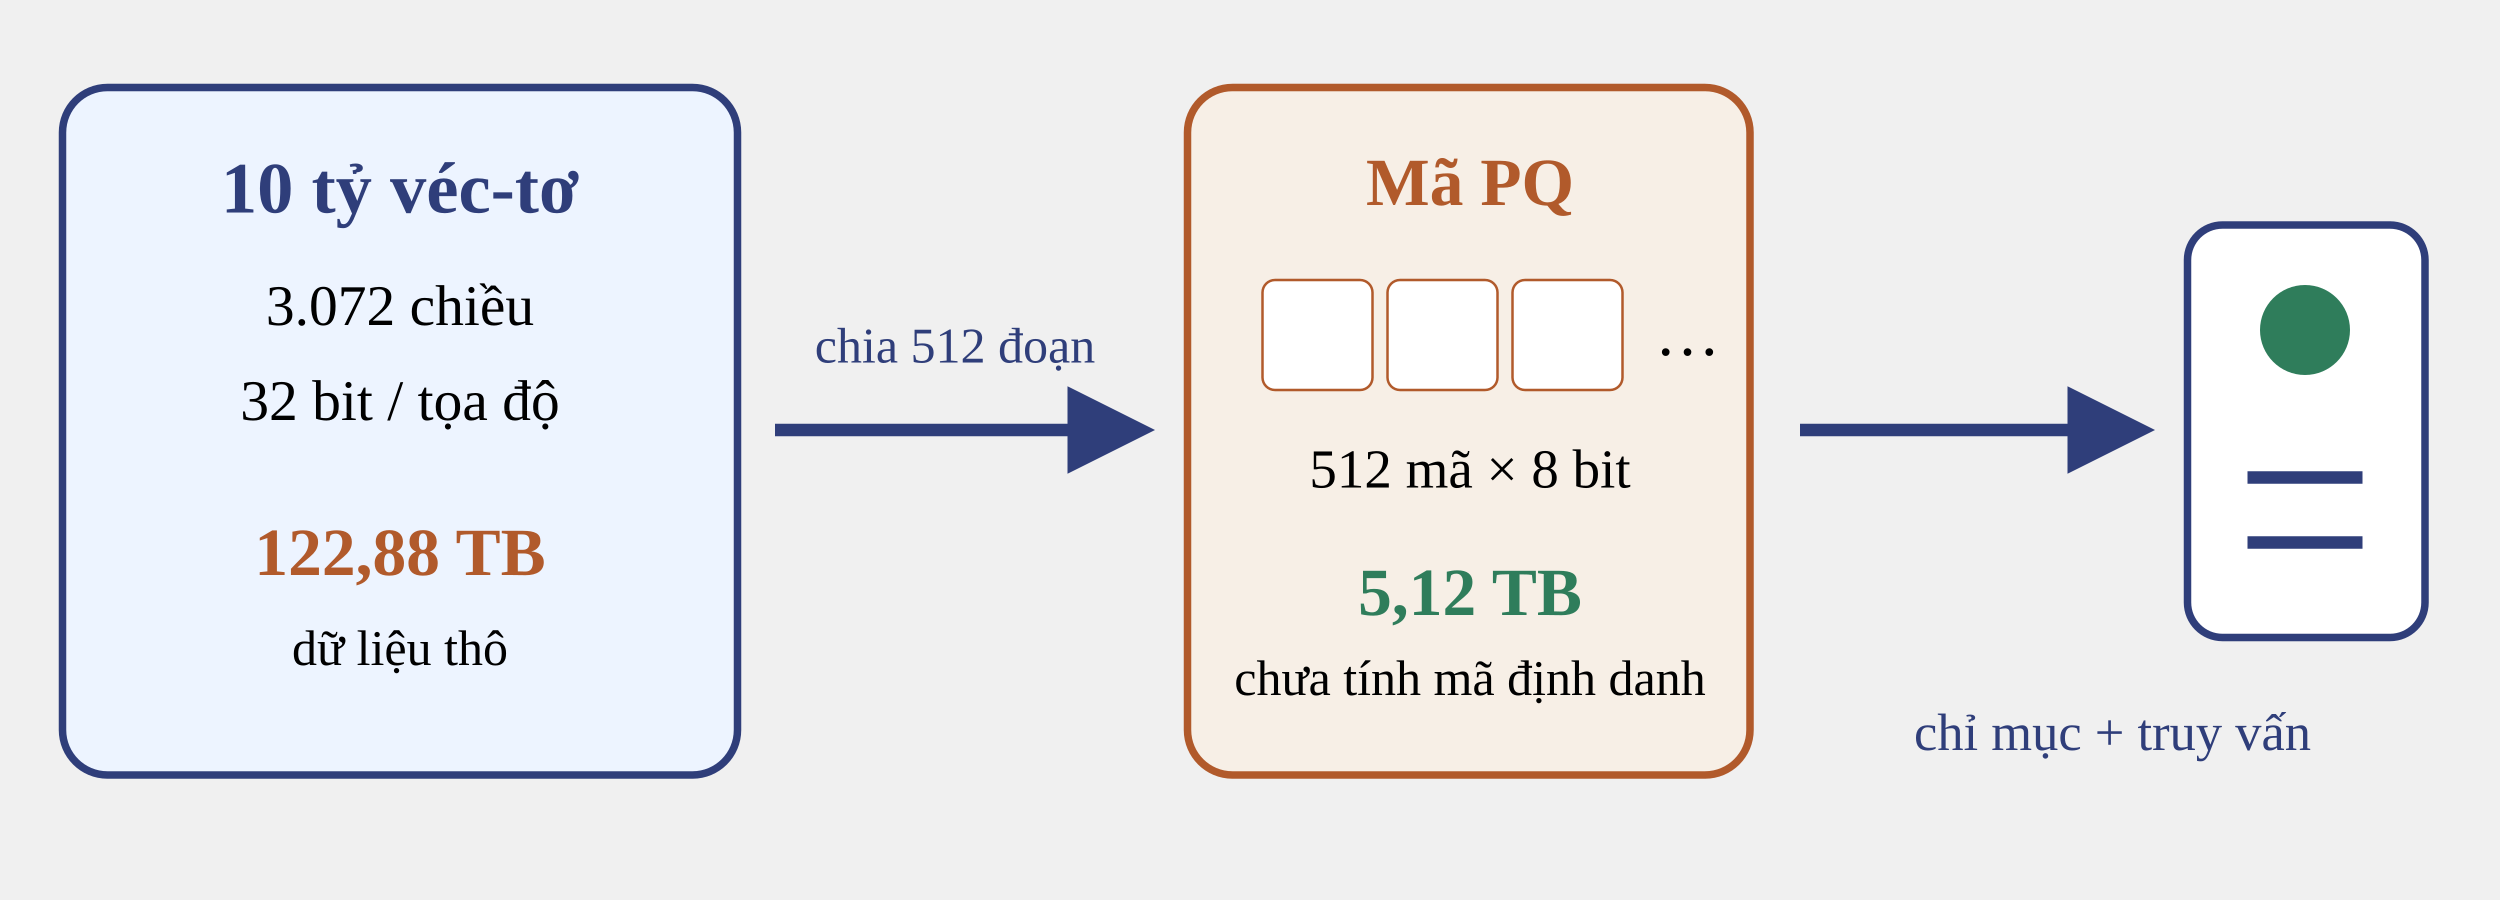
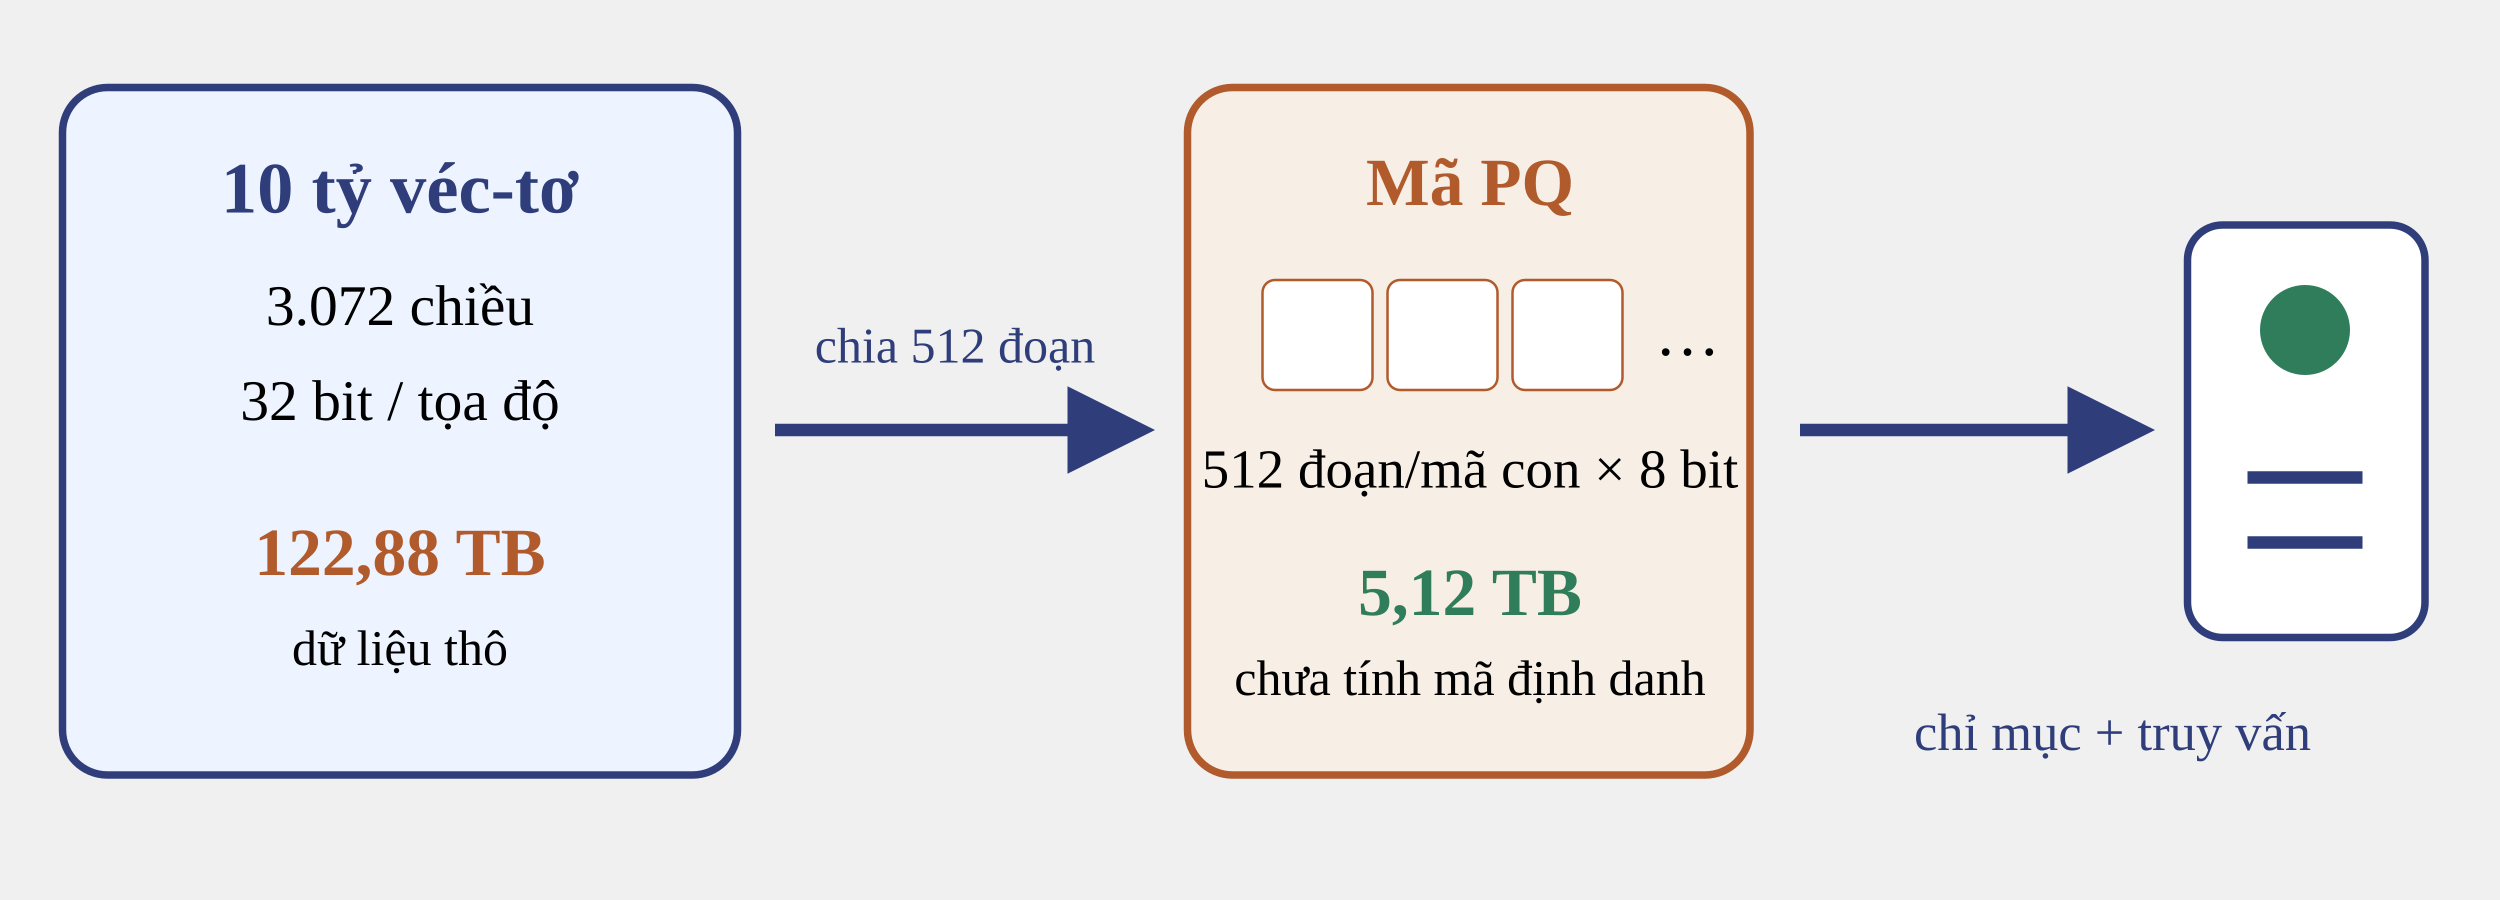
<svg xmlns="http://www.w3.org/2000/svg" width="1000" height="360" viewBox="0 0 1000 360" role="img" aria-labelledby="title desc">
  <defs>
    <marker id="a" viewBox="0 0 10 10" refX="8" refY="5" markerWidth="7" markerHeight="7" orient="auto-start-reverse">
      <path d="M0 0L10 5L0 10z" fill="#2f3e7a" />
    </marker>
  </defs>
  <rect x="25" y="35" width="270" height="275" rx="18" fill="#edf4ff" stroke="#2f3e7a" stroke-width="3" />
  <text x="160" y="85" text-anchor="middle" font-size="29" font-weight="700" fill="#2f3e7a">10 tỷ véc-tơ</text>
  <text x="160" y="130" text-anchor="middle" font-size="23">3.072 chiều</text>
  <text x="160" y="168" text-anchor="middle" font-size="23">32 bit / tọa độ</text>
  <text x="160" y="230" text-anchor="middle" font-size="27" font-weight="700" fill="#b15a2b">122,88 TB</text>
  <text x="160" y="266" text-anchor="middle" font-size="20">dữ liệu thô</text>
  <path d="M310 172H455" stroke="#2f3e7a" stroke-width="5" marker-end="url(#a)" />
  <text x="382" y="145" text-anchor="middle" font-size="20" fill="#2f3e7a">chia 512 đoạn</text>
  <rect x="475" y="35" width="225" height="275" rx="18" fill="#f7efe6" stroke="#b15a2b" stroke-width="3" />
  <text x="588" y="82" text-anchor="middle" font-size="27" font-weight="700" fill="#b15a2b">Mã PQ</text>
  <g fill="#fff" stroke="#b15a2b">
    <rect x="505" y="112" width="44" height="44" rx="5" />
    <rect x="555" y="112" width="44" height="44" rx="5" />
    <rect x="605" y="112" width="44" height="44" rx="5" />
  </g>
  <text x="662" y="142" font-size="26">…</text>
-   <text x="588" y="195" text-anchor="middle" font-size="22">512 mã × 8 bit</text>
+   <text x="588" y="195" text-anchor="middle" font-size="22">512 đoạn/mã con × 8 bit</text>
  <text x="588" y="246" text-anchor="middle" font-size="27" font-weight="700" fill="#2f7d5b">5,12 TB</text>
  <text x="588" y="278" text-anchor="middle" font-size="20">chưa tính mã định danh</text>
  <path d="M720 172H855" stroke="#2f3e7a" stroke-width="5" marker-end="url(#a)" />
  <rect x="875" y="90" width="95" height="165" rx="14" fill="#fff" stroke="#2f3e7a" stroke-width="3" />
  <circle cx="922" cy="132" r="18" fill="#2f7d5b" />
  <path d="M899 191h46M899 217h46" stroke="#2f3e7a" stroke-width="5" />
  <text x="845" y="300" text-anchor="middle" font-size="21" fill="#2f3e7a">chỉ mục + truy vấn</text>
</svg>
